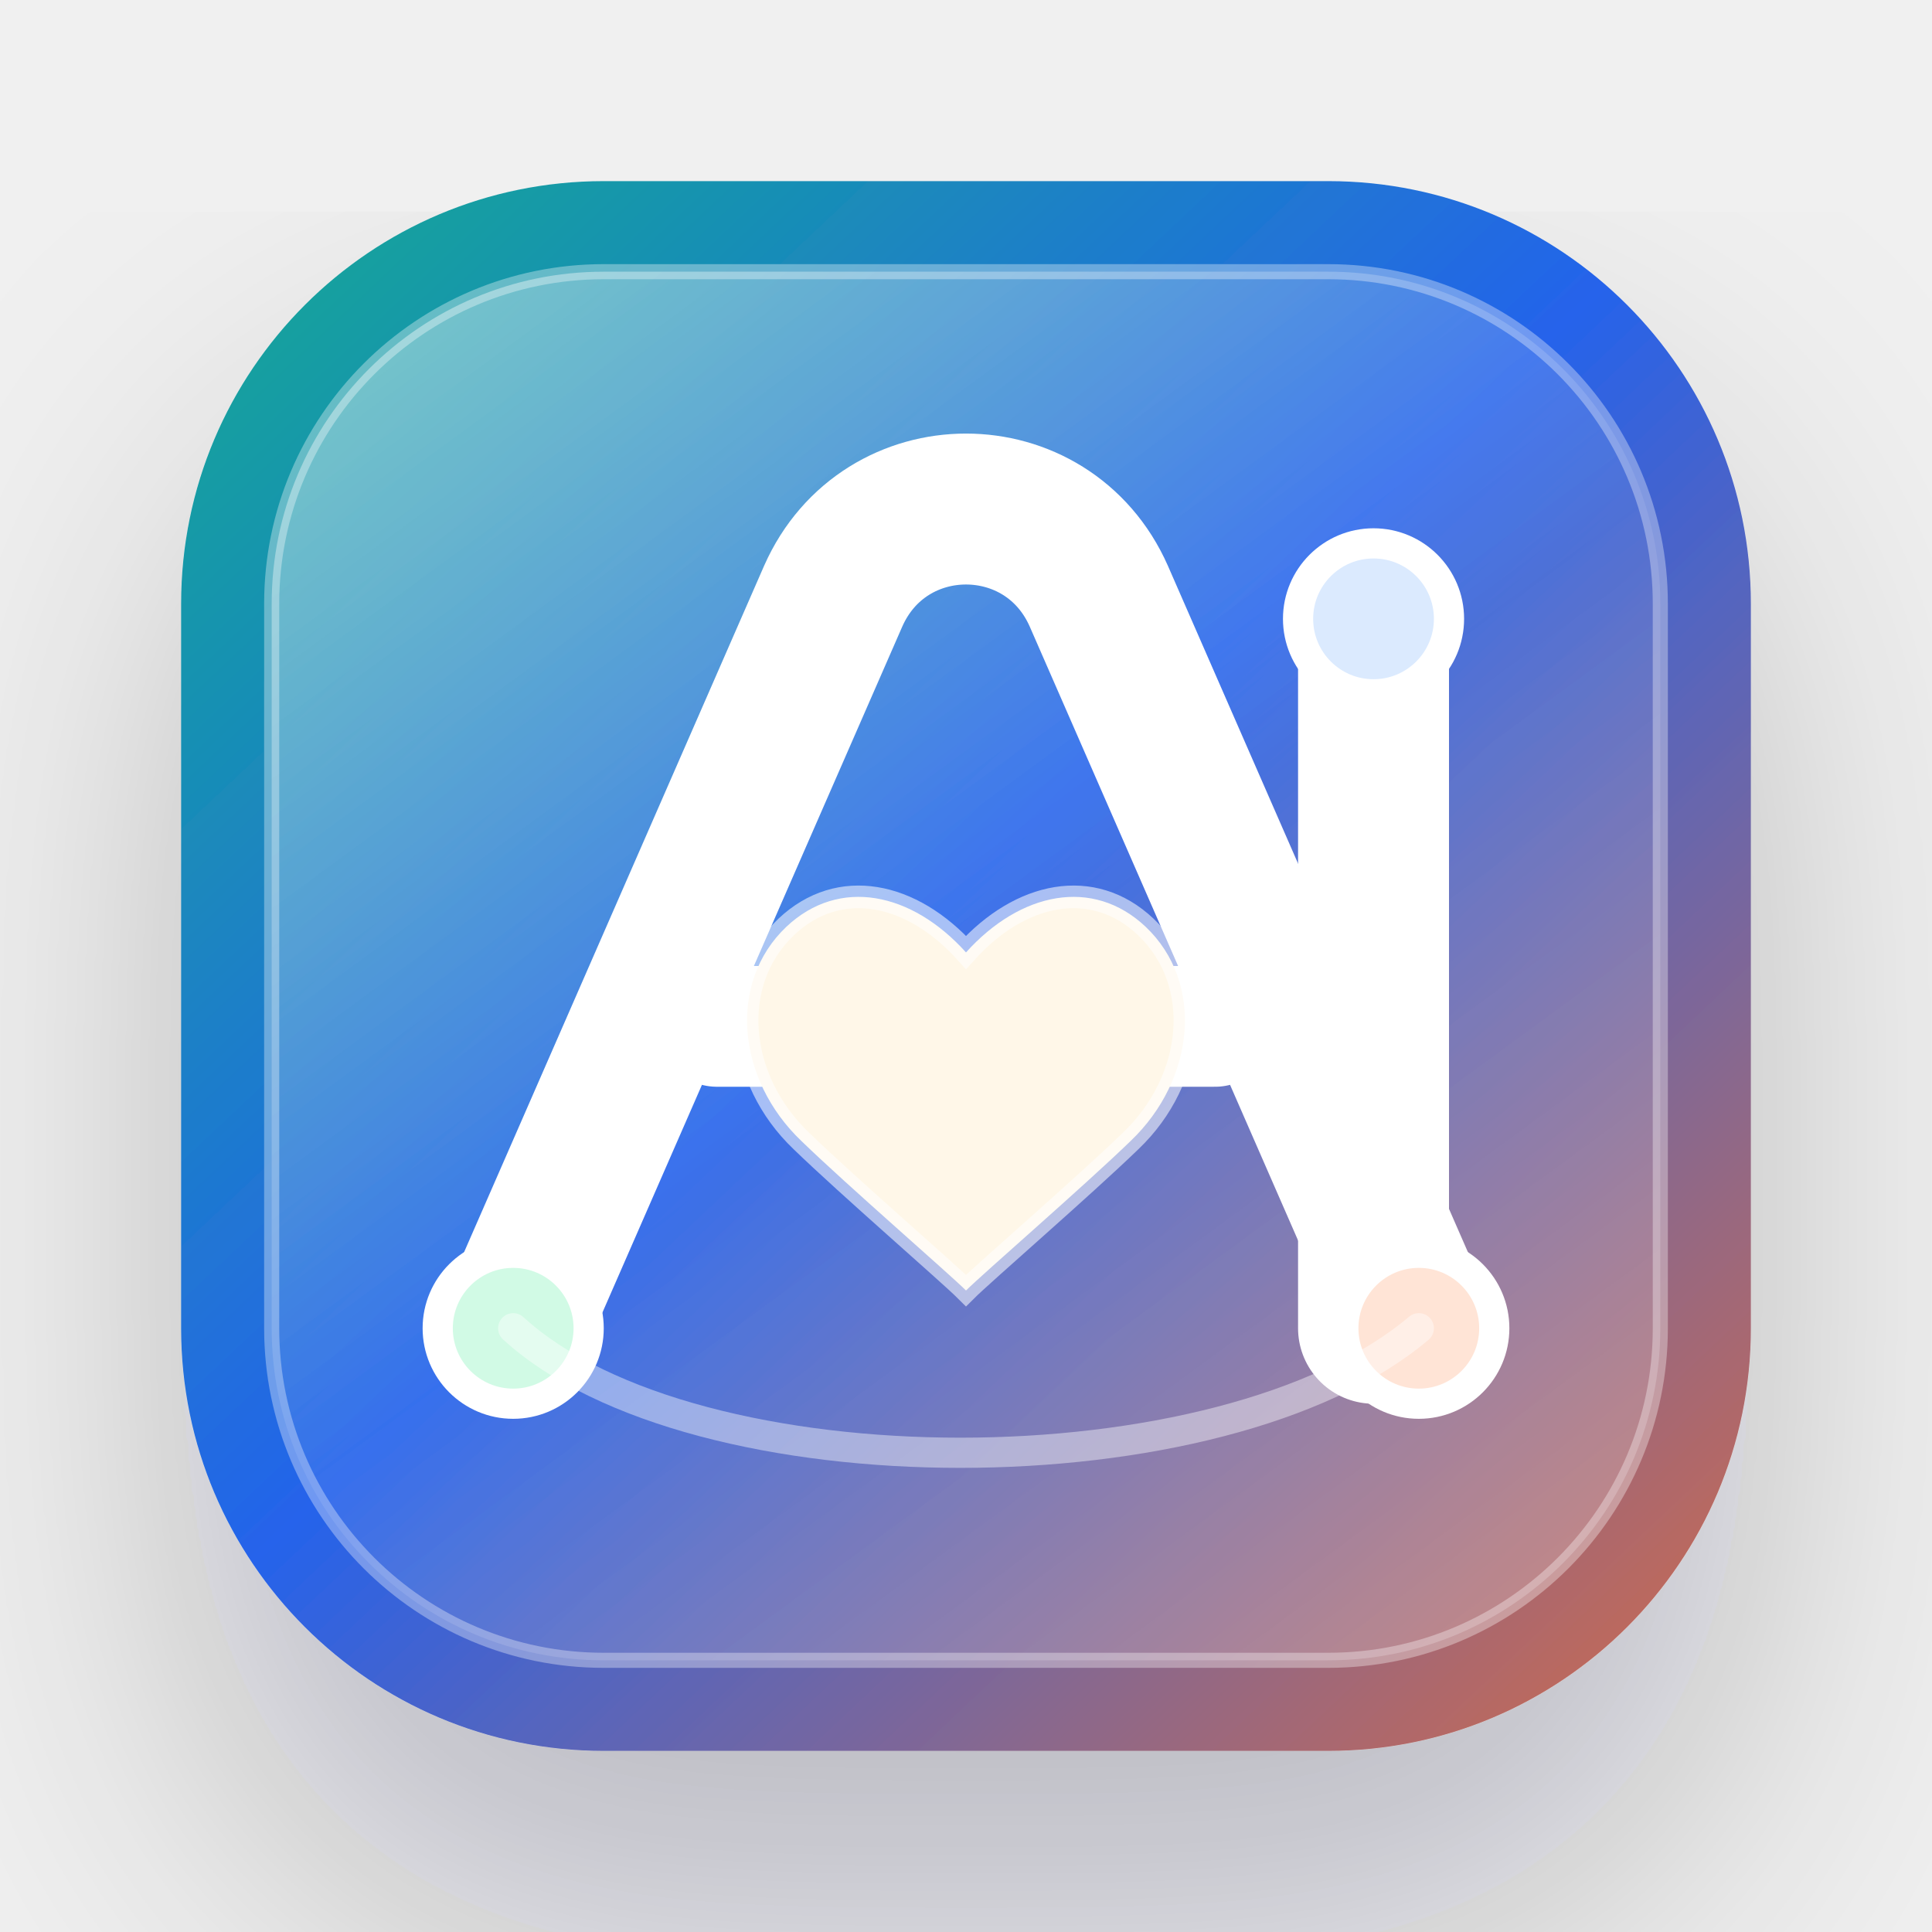
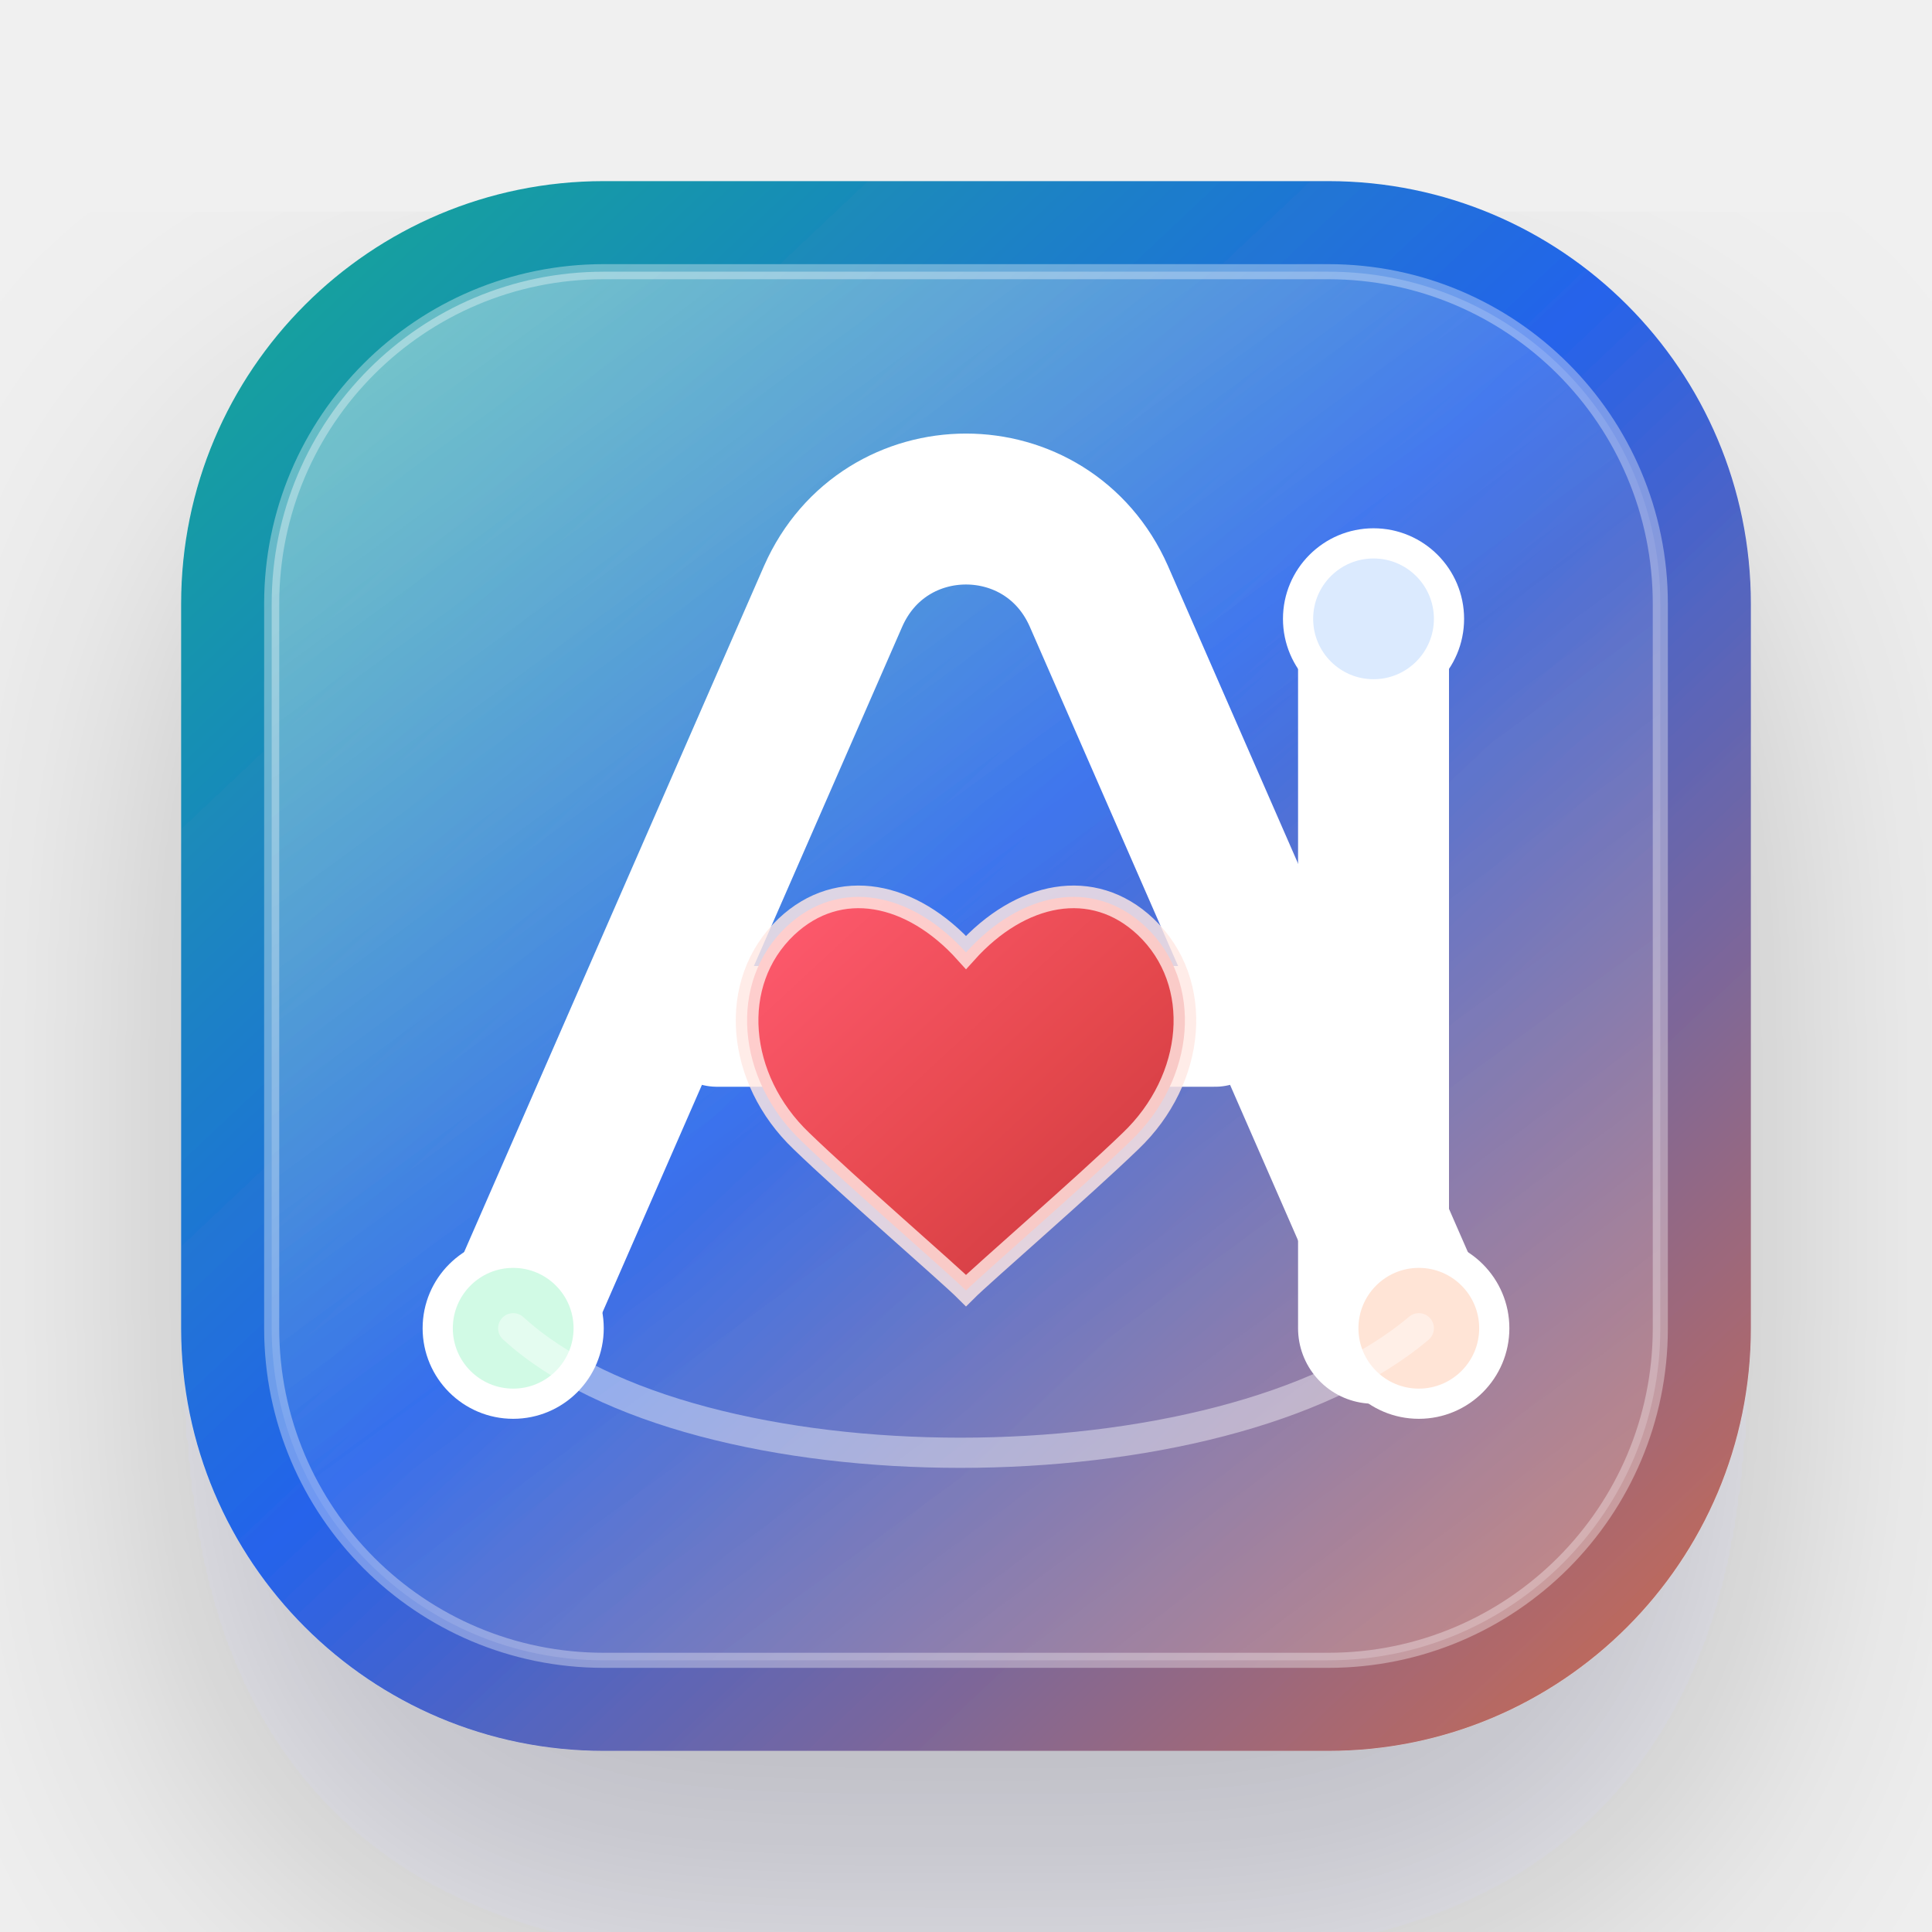
<svg xmlns="http://www.w3.org/2000/svg" width="128" height="128" viewBox="0 0 128 128" fill="none" role="img" aria-labelledby="title desc">
  <defs>
    <linearGradient id="seal" x1="16" y1="12" x2="116" y2="118" gradientUnits="userSpaceOnUse">
      <stop stop-color="#11A994" />
      <stop offset="0.46" stop-color="#2563EB" />
      <stop offset="1" stop-color="#D96A43" />
    </linearGradient>
    <linearGradient id="shine" x1="28" y1="18" x2="99" y2="115" gradientUnits="userSpaceOnUse">
      <stop stop-color="#FFFFFF" stop-opacity="0.42" />
      <stop offset="0.5" stop-color="#FFFFFF" stop-opacity="0.08" />
      <stop offset="1" stop-color="#FFFFFF" stop-opacity="0.22" />
    </linearGradient>
+     <linearGradient id="heart" x1="52" y1="59" x2="77" y2="86" gradientUnits="userSpaceOnUse">
+       <stop stop-color="#FF5A6F" />
+       <stop offset="0.55" stop-color="#E5484D" />
+       <stop offset="1" stop-color="#C8373F" />
+     </linearGradient>
    <filter id="shadow" x="0" y="0" width="128" height="128" filterUnits="userSpaceOnUse" color-interpolation-filters="sRGB">
      <feDropShadow dx="0" dy="14" stdDeviation="12" flood-color="#0F172A" flood-opacity="0.22" />
    </filter>
  </defs>
  <g filter="url(#shadow)">
    <rect x="12" y="12" width="104" height="104" rx="28" fill="url(#seal)" />
    <rect x="18" y="18" width="92" height="92" rx="22" fill="url(#shine)" stroke="white" stroke-opacity="0.34" />
  </g>
  <path d="M34 88L55.2 39.5C58.6 31.8 69.4 31.8 72.8 39.5L94 88" stroke="white" stroke-width="10" stroke-linecap="round" stroke-linejoin="round" />
  <path d="M47.5 68H80.5" stroke="white" stroke-width="8" stroke-linecap="round" />
  <path d="M91 41V88" stroke="white" stroke-width="10" stroke-linecap="round" />
-   <path d="M64 85.5C62.9 84.4 56.2 78.6 53.1 75.6C48.8 71.5 48.2 65.1 52.1 61.4C55.6 58.1 60.4 59.1 64 63.1C67.6 59.1 72.4 58.1 75.9 61.4C79.8 65.1 79.2 71.5 74.9 75.6C71.8 78.6 65.1 84.4 64 85.5Z" fill="#FFF7E8" stroke="white" stroke-opacity="0.55" stroke-width="1.5" />
+   <path d="M64 85.5C62.9 84.4 56.2 78.6 53.1 75.6C48.8 71.5 48.2 65.1 52.1 61.4C55.6 58.1 60.4 59.1 64 63.1C67.6 59.1 72.4 58.1 75.9 61.4C79.8 65.1 79.2 71.5 74.9 75.6C71.8 78.6 65.1 84.4 64 85.5Z" fill="url(#heart)" stroke="#FFE8E2" stroke-opacity="0.82" stroke-width="1.5" />
  <circle cx="34" cy="88" r="5" fill="#D1FAE5" stroke="white" stroke-width="2" />
  <circle cx="94" cy="88" r="5" fill="#FFE4D6" stroke="white" stroke-width="2" />
  <circle cx="91" cy="41" r="5" fill="#DBEAFE" stroke="white" stroke-width="2" />
  <path d="M34 88C46 99 81 99 94 88" stroke="white" stroke-opacity="0.42" stroke-width="2" stroke-linecap="round" />
</svg>
